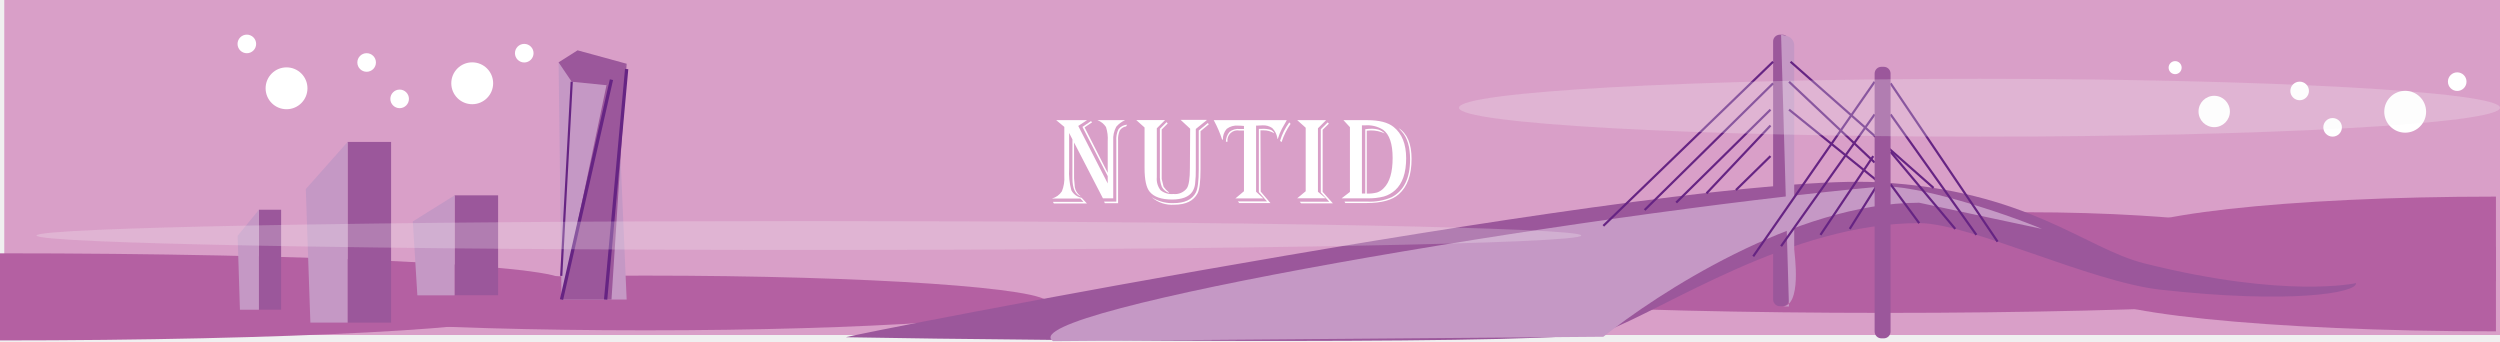
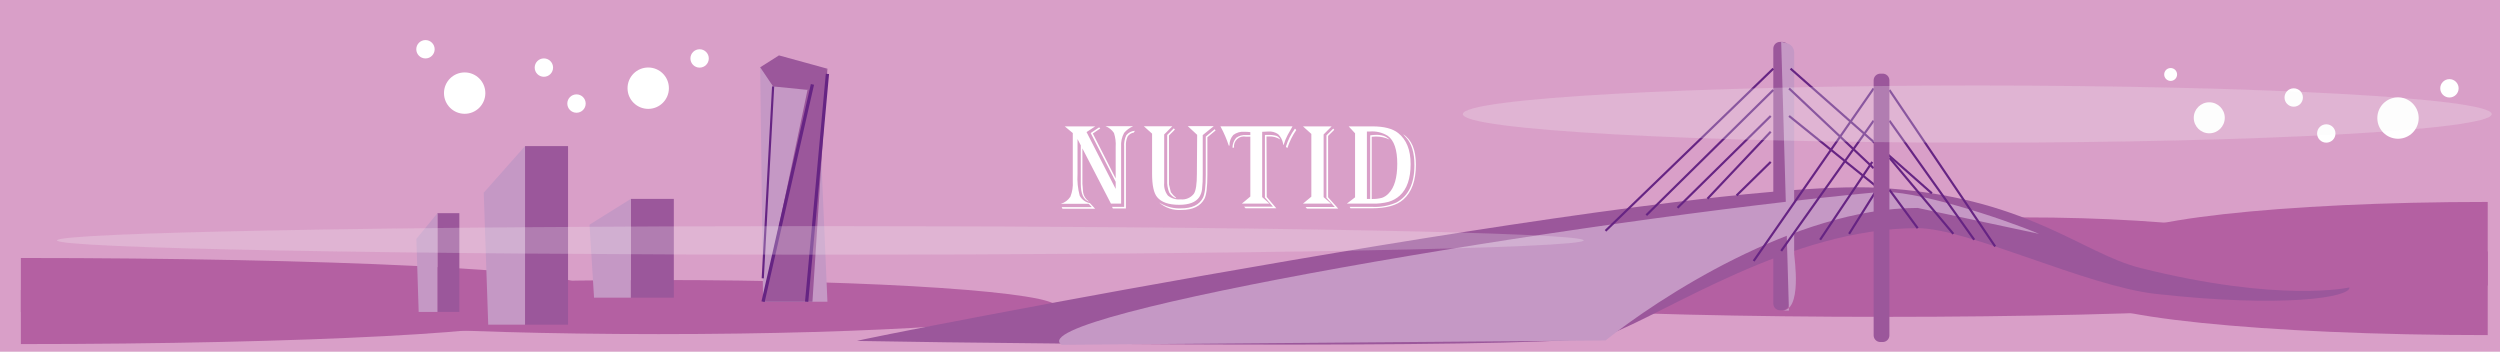
- <svg xmlns="http://www.w3.org/2000/svg" id="Layer_2" data-name="Layer 2" viewBox="0 0 567.38 77.44">
+ <svg xmlns="http://www.w3.org/2000/svg" id="Layer_2" data-name="Layer 2" viewBox="0 0 574.07 80.75">
  <defs>
-     <style>.cls-1{fill:#d99fc8;}.cls-2{fill:#b460a2;}.cls-3{fill:#fff;}.cls-4{fill:#c598c5;}.cls-5{fill:#9b579b;}.cls-6,.cls-7{fill:none;stroke:#662483;stroke-miterlimit:10;}.cls-6{stroke-width:0.5px;}.cls-7{stroke-width:0.75px;}.cls-8{fill:#f8f7f7;opacity:0.24;}</style>
+     <style>.cls-1{fill:#d99fc8;}.cls-2{fill:#b460a2;}.cls-3{fill:#fff;}.cls-4{fill:#c598c5;}.cls-5{fill:#9b579b;}.cls-6,.cls-7{fill:none;stroke:#662483;stroke-miterlimit:10;}.cls-6{stroke-width:0.5px;}.cls-7{stroke-width:0.75px;}.cls-8{fill:#f8f7f7;opacity:0.24;isolation:isolate;}</style>
  </defs>
-   <rect class="cls-1" x="0.97" width="566.41" height="76.03" />
-   <path class="cls-2" d="M697.7,244.08c-51.41,0-93.09-4.3-93.09-9.6s41.68-9.6,93.09-9.6" transform="translate(-131.24 -168.88)" />
-   <ellipse class="cls-2" cx="459.91" cy="57.77" rx="66.56" ry="9.6" />
-   <path class="cls-2" d="M697.7,232.7c-47.38,0-85.79-4.3-85.79-9.6s38.41-9.6,85.79-9.6" transform="translate(-131.24 -168.88)" />
-   <circle class="cls-3" cx="545.86" cy="25.36" r="4.75" />
-   <circle class="cls-3" cx="502.52" cy="25.3" r="3.56" />
-   <circle class="cls-3" cx="521.91" cy="20.64" r="2.11" />
-   <circle class="cls-3" cx="529.39" cy="28.9" r="2.11" />
-   <circle class="cls-3" cx="557.67" cy="18.53" r="2.11" />
-   <circle class="cls-3" cx="493.65" cy="15.35" r="1.48" />
-   <ellipse class="cls-2" cx="427.86" cy="64.49" rx="115.44" ry="6.52" />
-   <path class="cls-3" d="M386.58,196.15a5.62,5.62,0,0,0-2,1.49,5.82,5.82,0,0,0-.69,3.17v13.08h-2.34L375,201.22v8.13l0.17,2a3.07,3.07,0,0,0,1.26,2l0.11,0.1q-1.91-.64-1.91-4.08v-8.86l-0.75-1.45v8a15.48,15.48,0,0,0,.5,5,3.33,3.33,0,0,0,2.34,1.71l1.2,1.29h-7.5l-0.22-.37h6.93l-0.72-.76H370a3.9,3.9,0,0,0,2.24-1.63,8,8,0,0,0,.55-3.51V197.68l-1.84-1.53h7l-2,1.31,6.69,13.05v-1.66l-5.74-11.17,1.94-1.31,0.26,0.26-1.71,1.16,5.25,10.32v-7.19a8.54,8.54,0,0,0-.39-3.21,4,4,0,0,0-1.94-1.56h6.28Zm0.48,1-0.25.42a2.1,2.1,0,0,0-1.44.92,4.88,4.88,0,0,0-.38,2.26V215h-3l-0.18-.37h2.78V200.9a5.25,5.25,0,0,1,.5-2.72A2.76,2.76,0,0,1,387.07,197.17Z" transform="translate(-131.24 -168.88)" />
-   <path class="cls-3" d="M405.11,196.15l-2.48,2v8.93a27.39,27.39,0,0,1-.16,3.54,4.21,4.21,0,0,1-.63,1.77q-1.19,1.77-4.62,1.77-3.62,0-5.06-1.77Q391,211,391,207v-9.18l-1.88-1.69h6.53L393.78,198v9l0,2.13a4.07,4.07,0,0,0,.86,2.92,4,4,0,0,0,2.89.86,3.38,3.38,0,0,0,3.08-1.31q0.68-1.06.68-4.56l0.06-8.95-2.16-2h5.89Zm0.47,0.94-1.88,1.56v8.59q0,4.22-.66,5.5-1.36,2.6-5.3,2.6a7,7,0,0,1-5.12-1.7l0.11,0.06,0.48,0.28a8.57,8.57,0,0,0,4.37,1q3.82,0,5.06-2.41,0.66-1.3.66-5.23v-8.85l2.06-1.69Zm-9.33-.19-1.36,1.37v11.23l0.43,1.76a5.79,5.79,0,0,0,1.2,1.27l0,0.12a2.89,2.89,0,0,1-1.6-1.37,6.6,6.6,0,0,1-.44-2.78V198.12L396,196.6Z" transform="translate(-131.24 -168.88)" />
-   <path class="cls-3" d="M423.27,196.15l-0.17.32-0.94,1.66a12.28,12.28,0,0,0-.9,2.21l0,0.07-0.14-.1,0-.18a4.08,4.08,0,0,0-1.14-2.19,3.52,3.52,0,0,0-2.26-.61q-0.62,0-1.24.06h-0.17v15l1.63,1.51h-6.32l1.94-1.62V198.51h-1a2.28,2.28,0,0,0-2.74,2.53h-0.36a3.47,3.47,0,0,1,.84-2.25,3.27,3.27,0,0,1,2.26-.64h1v-0.68a11.43,11.43,0,0,0-1.34-.08,3.74,3.74,0,0,0-2.57.73,3.46,3.46,0,0,0-.87,2.45h-0.17a25.66,25.66,0,0,0-1.84-4.29l-0.08-.14h16.65Zm-2.82,3a4.47,4.47,0,0,0-2.49-.69,5.54,5.54,0,0,0-.66,0l0.06,13.9,2.2,2.6h-7.07l-0.32-.37h6.62l-1.85-2.12V198.12h0.75a5.91,5.91,0,0,1,1.9.21A1.59,1.59,0,0,1,420.45,199.17Zm3.69-2.16a15.87,15.87,0,0,0-2,4l-0.06.14-0.3-.26,0-.12a13.54,13.54,0,0,1,2-4l0.07-.08Z" transform="translate(-131.24 -168.88)" />
-   <path class="cls-3" d="M425.65,196.15h6.55L430.35,198v14.4l1.74,1.47h-6.44l1.92-1.59V197.87Zm7.18,0.79-1.41,1.4v14.09l2.32,2.6h-7.19l-0.35-.37h6.72L431,212.56V198.21l1.56-1.55Z" transform="translate(-131.24 -168.88)" />
-   <path class="cls-3" d="M436.14,196.15h5.45q4,0,5.92,1.53,2.86,2.27,2.86,7.11,0,5-2.5,7.26a6.58,6.58,0,0,1-2.54,1.42,13.56,13.56,0,0,1-3.73.42h-5.88l1.89-1.45v-14.7ZM436.58,215l-0.21-.37h5.06a12.31,12.31,0,0,0,5.67-1q4.16-2.21,4.16-8.56,0-4.25-1.87-6.31l-0.55-.61-0.17-.19q2.93,1.84,2.93,7,0,5.46-2.9,8-2.23,2-7.27,2h-4.85Zm3.75-17.71v15.52h0.76v-14.6a8.71,8.71,0,0,1,1.31-.11,5.62,5.62,0,0,1,1.79.23,3.86,3.86,0,0,1,1.32.84,7.27,7.27,0,0,0-3.14-.69q-0.36,0-.94.06v14.28a8.19,8.19,0,0,0,2.35-.26,3.74,3.74,0,0,0,1.52-1q2-2,2-6.83t-2.17-6.4a6.72,6.72,0,0,0-4.16-1h-0.65Z" transform="translate(-131.24 -168.88)" />
-   <circle class="cls-3" cx="107.17" cy="18.9" r="4.75" />
-   <circle class="cls-3" cx="65.03" cy="20.04" r="4.75" />
-   <circle class="cls-3" cx="83.21" cy="14.18" r="2.11" />
-   <circle class="cls-3" cx="90.7" cy="22.44" r="2.11" />
-   <circle class="cls-3" cx="118.98" cy="12.07" r="2.11" />
-   <circle class="cls-3" cx="56.02" cy="9.97" r="2.11" />
-   <path class="cls-2" d="M131.24,226.37c70.66,0,127.95,2.78,127.95,6.21s-57.28,6.21-127.95,6.21" transform="translate(-131.24 -168.88)" />
-   <ellipse class="cls-2" cx="146.46" cy="68.76" rx="91.49" ry="6.21" />
-   <path class="cls-2" d="M131.24,233.72c65.13,0,117.92,2.78,117.92,6.21s-52.8,6.21-117.92,6.21" transform="translate(-131.24 -168.88)" />
-   <polygon class="cls-4" points="142.22 67.98 127.44 67.98 126.77 14.15 140.05 17.59 142.22 67.98" />
-   <polygon class="cls-5" points="140.05 17.59 137.64 19.34 129.75 18.55 126.77 14.15 131.08 11.42 142.22 14.47 140.05 17.59" />
-   <polygon class="cls-5" points="137.64 19.34 127.44 67.98 138.78 67.98 142.22 14.47 137.64 19.34" />
-   <line class="cls-6" x1="129.75" y1="18.55" x2="127.37" y2="62.61" />
-   <line class="cls-7" x1="142.22" y1="15.67" x2="137.45" y2="67.98" />
-   <line class="cls-7" x1="138.77" y1="18.08" x2="127.44" y2="67.98" />
-   <rect class="cls-5" x="103.17" y="44.33" width="9.88" height="22.68" />
-   <polygon class="cls-4" points="93.69 50.25 103.17 44.33 103.17 67.02 94.72 67.02 93.69 50.25" />
-   <rect class="cls-5" x="78.88" y="32.21" width="9.88" height="41.01" />
-   <polygon class="cls-4" points="69.4 42.91 78.89 32.21 78.89 73.22 70.44 73.22 69.4 42.91" />
-   <rect class="cls-5" x="58.76" y="47.6" width="5.04" height="22.68" />
-   <polygon class="cls-4" points="53.93 53.52 58.76 47.6 58.76 70.29 54.45 70.29 53.93 53.52" />
-   <rect class="cls-5" x="402.41" y="7.87" width="3.62" height="61.63" rx="1.54" ry="1.54" />
-   <path class="cls-5" d="M665.94,233.13c0.33,2.23-14.9,4.79-44.43,1.49-15.88-1.77-43.3-15.1-54.71-15.1-29.09,0-57.43,19.41-71.69,24.75-7.78,2.92-124.88,2-171.82,1.15-2.18,0,189.54-37.6,234.37-35.17,33.9,1.84,46.66,15,60.23,18.4C650.18,236.75,665.94,233.13,665.94,233.13Z" transform="translate(-131.24 -168.88)" />
-   <path class="cls-4" d="M594.67,220.83c-8.73-3.67-29-10.32-37-9.58-67.81,6.28-197.79,28.17-187.43,35.06l124.88-1c11.83-9.43,43.5-30.42,71.69-30.42" transform="translate(-131.24 -168.88)" />
-   <path class="cls-4" d="M535.46,176.74l1.17,0.29a2.18,2.18,0,0,1,1.81,2v46.41c0,0.7,1.95,13.39-3,13h1.81" transform="translate(-131.24 -168.88)" />
-   <line class="cls-6" x1="402.41" y1="14.01" x2="363.88" y2="51.26" />
-   <line class="cls-6" x1="402.41" y1="18.91" x2="373.25" y2="47.66" />
-   <line class="cls-6" x1="401.82" y1="24.88" x2="380.42" y2="45.97" />
-   <line class="cls-6" x1="401.82" y1="28.49" x2="387.29" y2="43.88" />
-   <line class="cls-6" x1="401.82" y1="35.43" x2="393.97" y2="43.13" />
-   <line class="cls-6" x1="406.37" y1="14.01" x2="438.83" y2="42.65" />
-   <line class="cls-6" x1="406.03" y1="18.56" x2="425.45" y2="36.88" />
-   <polyline class="cls-6" points="406.03 24.88 426.44 41.37 419.8 51.95" />
-   <line class="cls-6" x1="425.45" y1="18.56" x2="397.9" y2="58.18" />
-   <line class="cls-6" x1="425.45" y1="25.96" x2="404.22" y2="55.87" />
-   <line class="cls-6" x1="425.14" y1="35.43" x2="413.16" y2="53.3" />
-   <line class="cls-6" x1="429.07" y1="18.91" x2="453.35" y2="54.84" />
-   <line class="cls-6" x1="429.07" y1="25.96" x2="448.54" y2="53.3" />
-   <line class="cls-6" x1="429.07" y1="34.47" x2="443.75" y2="51.95" />
-   <line class="cls-6" x1="429.07" y1="41.83" x2="435.57" y2="50.65" />
-   <rect class="cls-5" x="425.45" y="15.16" width="3.62" height="61.63" rx="1.54" ry="1.54" />
-   <ellipse class="cls-8" cx="449.25" cy="24.45" rx="118.13" ry="6.56" />
-   <ellipse class="cls-8" cx="183.58" cy="53.45" rx="175.29" ry="3.28" />
+   <rect class="cls-1" width="574.07" height="80.75" />
+   <rect class="cls-1" x="5.76" y="1.75" width="566.41" height="76.03" />
+   <path class="cls-2" d="M566.46,75.2c-51.41,0-93.09-4.3-93.09-9.6S515,56,566.46,56" transform="translate(4.79 1.75)" />
+   <ellipse class="cls-2" cx="464.7" cy="59.52" rx="66.56" ry="9.6" />
+   <path class="cls-2" d="M566.46,63.82c-47.38,0-85.79-4.3-85.79-9.6s38.41-9.6,85.79-9.6" transform="translate(4.79 1.75)" />
+   <circle class="cls-3" cx="550.65" cy="27.11" r="4.75" />
+   <circle class="cls-3" cx="507.31" cy="27.05" r="3.56" />
+   <circle class="cls-3" cx="526.7" cy="22.39" r="2.11" />
+   <circle class="cls-3" cx="534.18" cy="30.65" r="2.11" />
+   <circle class="cls-3" cx="562.46" cy="20.28" r="2.11" />
+   <circle class="cls-3" cx="498.44" cy="17.1" r="1.48" />
+   <ellipse class="cls-2" cx="432.65" cy="66.24" rx="115.44" ry="6.52" />
+   <path class="cls-3" d="M255.34,27.27a5.62,5.62,0,0,0-2,1.49,5.82,5.82,0,0,0-.69,3.17V45h-2.34l-6.55-12.67v8.13l0.17,2a3.07,3.07,0,0,0,1.26,2l0.11,0.1q-1.91-.64-1.91-4.08V31.63l-0.75-1.45v8a15.48,15.48,0,0,0,.5,5,3.33,3.33,0,0,0,2.34,1.71l1.2,1.29h-7.5L239,45.81h6.93l-0.72-.76h-6.41A3.9,3.9,0,0,0,241,43.42a8,8,0,0,0,.55-3.51V28.8l-1.84-1.53h7l-2,1.31,6.69,13.05V40L245.66,28.8l1.94-1.31,0.26,0.26-1.71,1.16,5.25,10.32V32a8.54,8.54,0,0,0-.39-3.21,4,4,0,0,0-1.94-1.56h6.27Zm0.48,1-0.25.42a2.1,2.1,0,0,0-1.44.92,4.88,4.88,0,0,0-.38,2.26V46.12h-3l-0.18-.37h2.78V32a5.25,5.25,0,0,1,.5-2.72,2.76,2.76,0,0,1,2-1v0Z" transform="translate(4.79 1.75)" />
+   <path class="cls-3" d="M273.87,27.27l-2.48,2V38.2a27.39,27.39,0,0,1-.16,3.54,4.21,4.21,0,0,1-.63,1.77q-1.19,1.77-4.62,1.77-3.62,0-5.06-1.77-1.16-1.39-1.16-5.39V28.94l-1.88-1.69h6.53l-1.87,1.87V40.25a4.07,4.07,0,0,0,.86,2.92,4,4,0,0,0,2.89.86,3.38,3.38,0,0,0,3.08-1.31q0.68-1.06.68-4.56l0.06-8.95-2.16-2h5.89Zm0.47,0.94-1.88,1.56v8.59q0,4.22-.66,5.5-1.36,2.6-5.3,2.6a7,7,0,0,1-5.12-1.7l0.11,0.06L262,45.1a8.57,8.57,0,0,0,4.37,1q3.82,0,5.06-2.41,0.66-1.3.66-5.23V29.61l2.06-1.69ZM265,28l-1.36,1.37V40.62l0.43,1.76a5.79,5.79,0,0,0,1.2,1.27v0.12a2.89,2.89,0,0,1-1.6-1.37,6.6,6.6,0,0,1-.44-2.78V29.24l1.52-1.52Z" transform="translate(4.79 1.75)" />
+   <path class="cls-3" d="M292,27.27l-0.17.32-0.94,1.66a12.28,12.28,0,0,0-.9,2.21v0.07l-0.14-.1V31.25a4.08,4.08,0,0,0-1.14-2.19,3.52,3.52,0,0,0-2.26-.61q-0.62,0-1.24.06h-0.17v15L286.7,45h-6.32l1.94-1.62V29.63h-1a2.28,2.28,0,0,0-2.74,2.53h-0.36a3.47,3.47,0,0,1,.84-2.25,3.27,3.27,0,0,1,2.26-.64h1V28.59a11.43,11.43,0,0,0-1.34-.08,3.74,3.74,0,0,0-2.57.73,3.46,3.46,0,0,0-.87,2.45h-0.17a25.66,25.66,0,0,0-1.84-4.29l-0.08-.14H292Zm-2.82,3a4.47,4.47,0,0,0-2.49-.69,5.54,5.54,0,0,0-.66,0l0.06,13.9,2.2,2.6h-7.07l-0.32-.37h6.62l-1.85-2.12V29.24h0.75a5.91,5.91,0,0,1,1.9.21,1.59,1.59,0,0,1,.86.84v0Zm3.69-2.16a15.87,15.87,0,0,0-2,4l-0.06.14-0.3-.26V31.87a13.54,13.54,0,0,1,2-4l0.07-.08Z" transform="translate(4.79 1.75)" />
+   <path class="cls-3" d="M294.41,27.27H301l-1.85,1.85v14.4L300.85,45h-6.44l1.92-1.59V29Zm7.18,0.79-1.41,1.4V43.55l2.32,2.6h-7.19L295,45.78h6.72l-1.92-2.1V29.33l1.56-1.55Z" transform="translate(4.79 1.75)" />
+   <path class="cls-3" d="M304.9,27.27h5.45q4,0,5.92,1.53,2.86,2.27,2.86,7.11,0,5-2.5,7.26a6.58,6.58,0,0,1-2.54,1.42,13.56,13.56,0,0,1-3.73.42h-5.88l1.89-1.45V28.86Zm0.44,18.85-0.21-.37h5.06a12.31,12.31,0,0,0,5.67-1Q320,42.54,320,36.19q0-4.25-1.87-6.31l-0.55-.61-0.17-.19q2.93,1.84,2.93,7,0,5.46-2.9,8-2.23,2-7.27,2h-4.85v0Zm3.75-17.71V43.93h0.76V29.33a8.71,8.71,0,0,1,1.31-.11,5.62,5.62,0,0,1,1.79.23,3.86,3.86,0,0,1,1.32.84,7.27,7.27,0,0,0-3.14-.69q-0.36,0-.94.06V43.94a8.19,8.19,0,0,0,2.35-.26,3.74,3.74,0,0,0,1.52-1q2-2,2-6.83t-2.17-6.4a6.72,6.72,0,0,0-4.16-1h-0.65v0Z" transform="translate(4.79 1.75)" />
+   <circle class="cls-3" cx="148.85" cy="20.25" r="4.75" />
+   <circle class="cls-3" cx="106.7" cy="21.38" r="4.75" />
+   <circle class="cls-3" cx="124.89" cy="15.52" r="2.11" />
+   <circle class="cls-3" cx="132.38" cy="23.78" r="2.11" />
+   <circle class="cls-3" cx="160.65" cy="13.42" r="2.11" />
+   <circle class="cls-3" cx="97.7" cy="11.31" r="2.11" />
+   <path class="cls-2" d="M0,57.49c70.66,0,127.95,2.78,127.95,6.21S70.67,69.91,0,69.91" transform="translate(4.79 1.75)" />
+   <ellipse class="cls-2" cx="151.25" cy="70.51" rx="91.49" ry="6.21" />
+   <path class="cls-2" d="M0,64.84c65.13,0,117.92,2.78,117.92,6.21S65.12,77.26,0,77.26" transform="translate(4.79 1.75)" />
+   <polygon class="cls-4" points="190 69.28 175.22 69.28 174.56 15.45 187.84 18.89 190 69.28" />
+   <polygon class="cls-5" points="187.84 18.89 185.43 20.64 177.53 19.85 174.56 15.45 178.87 12.72 190 15.78 187.84 18.89" />
+   <polygon class="cls-5" points="185.43 20.64 175.22 69.28 186.56 69.28 190 15.78 185.43 20.64" />
+   <line class="cls-6" x1="177.53" y1="19.85" x2="175.15" y2="63.91" />
+   <line class="cls-7" x1="190" y1="16.97" x2="185.23" y2="69.28" />
+   <line class="cls-7" x1="186.56" y1="19.38" x2="175.22" y2="69.28" />
+   <rect class="cls-5" x="144.85" y="45.67" width="9.88" height="22.68" />
+   <polygon class="cls-4" points="135.37 51.59 144.85 45.67 144.85 68.36 136.41 68.36 135.37 51.59" />
+   <rect class="cls-5" x="120.56" y="33.55" width="9.88" height="41.01" />
+   <polygon class="cls-4" points="111.08 44.25 120.56 33.55 120.56 74.56 112.11 74.56 111.08 44.25" />
+   <rect class="cls-5" x="100.44" y="48.95" width="5.04" height="22.68" />
+   <polygon class="cls-4" points="95.61 54.86 100.44 48.95 100.44 71.63 96.14 71.63 95.61 54.86" />
+   <rect class="cls-5" x="407.2" y="9.62" width="3.62" height="61.63" rx="1.54" ry="1.54" />
+   <path class="cls-5" d="M534.7,64.25c0.33,2.23-14.9,4.79-44.43,1.49C474.39,64,447,50.64,435.56,50.64c-29.09,0-57.43,19.41-71.69,24.75-7.78,2.92-124.88,2-171.82,1.15-2.18,0,189.54-37.6,234.37-35.17,33.9,1.84,46.66,15,60.23,18.4C518.94,67.87,534.7,64.25,534.7,64.25Z" transform="translate(4.79 1.75)" />
+   <path class="cls-4" d="M463.43,51.95c-8.73-3.67-29-10.32-37-9.58C358.62,48.65,228.64,70.54,239,77.43l124.88-1C375.71,67,407.38,46,435.57,46" transform="translate(4.79 1.75)" />
+   <path class="cls-4" d="M404.22,7.86l1.17,0.29a2.18,2.18,0,0,1,1.81,2V56.56c0,0.7,2,13.39-3,13H406" transform="translate(4.79 1.75)" />
+   <line class="cls-6" x1="407.2" y1="15.76" x2="368.67" y2="53.01" />
+   <line class="cls-6" x1="407.2" y1="20.66" x2="378.04" y2="49.41" />
+   <line class="cls-6" x1="406.61" y1="26.63" x2="385.21" y2="47.72" />
+   <line class="cls-6" x1="406.61" y1="30.24" x2="392.08" y2="45.63" />
+   <line class="cls-6" x1="406.61" y1="37.18" x2="398.76" y2="44.88" />
+   <line class="cls-6" x1="411.16" y1="15.76" x2="443.62" y2="44.4" />
+   <line class="cls-6" x1="410.82" y1="20.31" x2="430.24" y2="38.63" />
+   <polyline class="cls-6" points="410.82 26.63 431.24 43.12 424.6 53.7" />
+   <line class="cls-6" x1="430.24" y1="20.31" x2="402.69" y2="59.93" />
+   <line class="cls-6" x1="430.24" y1="27.71" x2="409.01" y2="57.62" />
+   <line class="cls-6" x1="429.93" y1="37.18" x2="417.95" y2="55.05" />
+   <line class="cls-6" x1="433.86" y1="20.66" x2="458.14" y2="56.59" />
+   <line class="cls-6" x1="433.86" y1="27.71" x2="453.33" y2="55.05" />
+   <line class="cls-6" x1="433.86" y1="36.22" x2="448.54" y2="53.7" />
+   <line class="cls-6" x1="433.86" y1="43.58" x2="440.36" y2="52.4" />
+   <rect class="cls-5" x="430.24" y="16.91" width="3.62" height="61.63" rx="1.54" ry="1.54" />
+   <ellipse class="cls-8" cx="454.04" cy="26.2" rx="118.13" ry="6.56" />
+   <ellipse class="cls-8" cx="188.37" cy="55.2" rx="175.29" ry="3.28" />
</svg>
